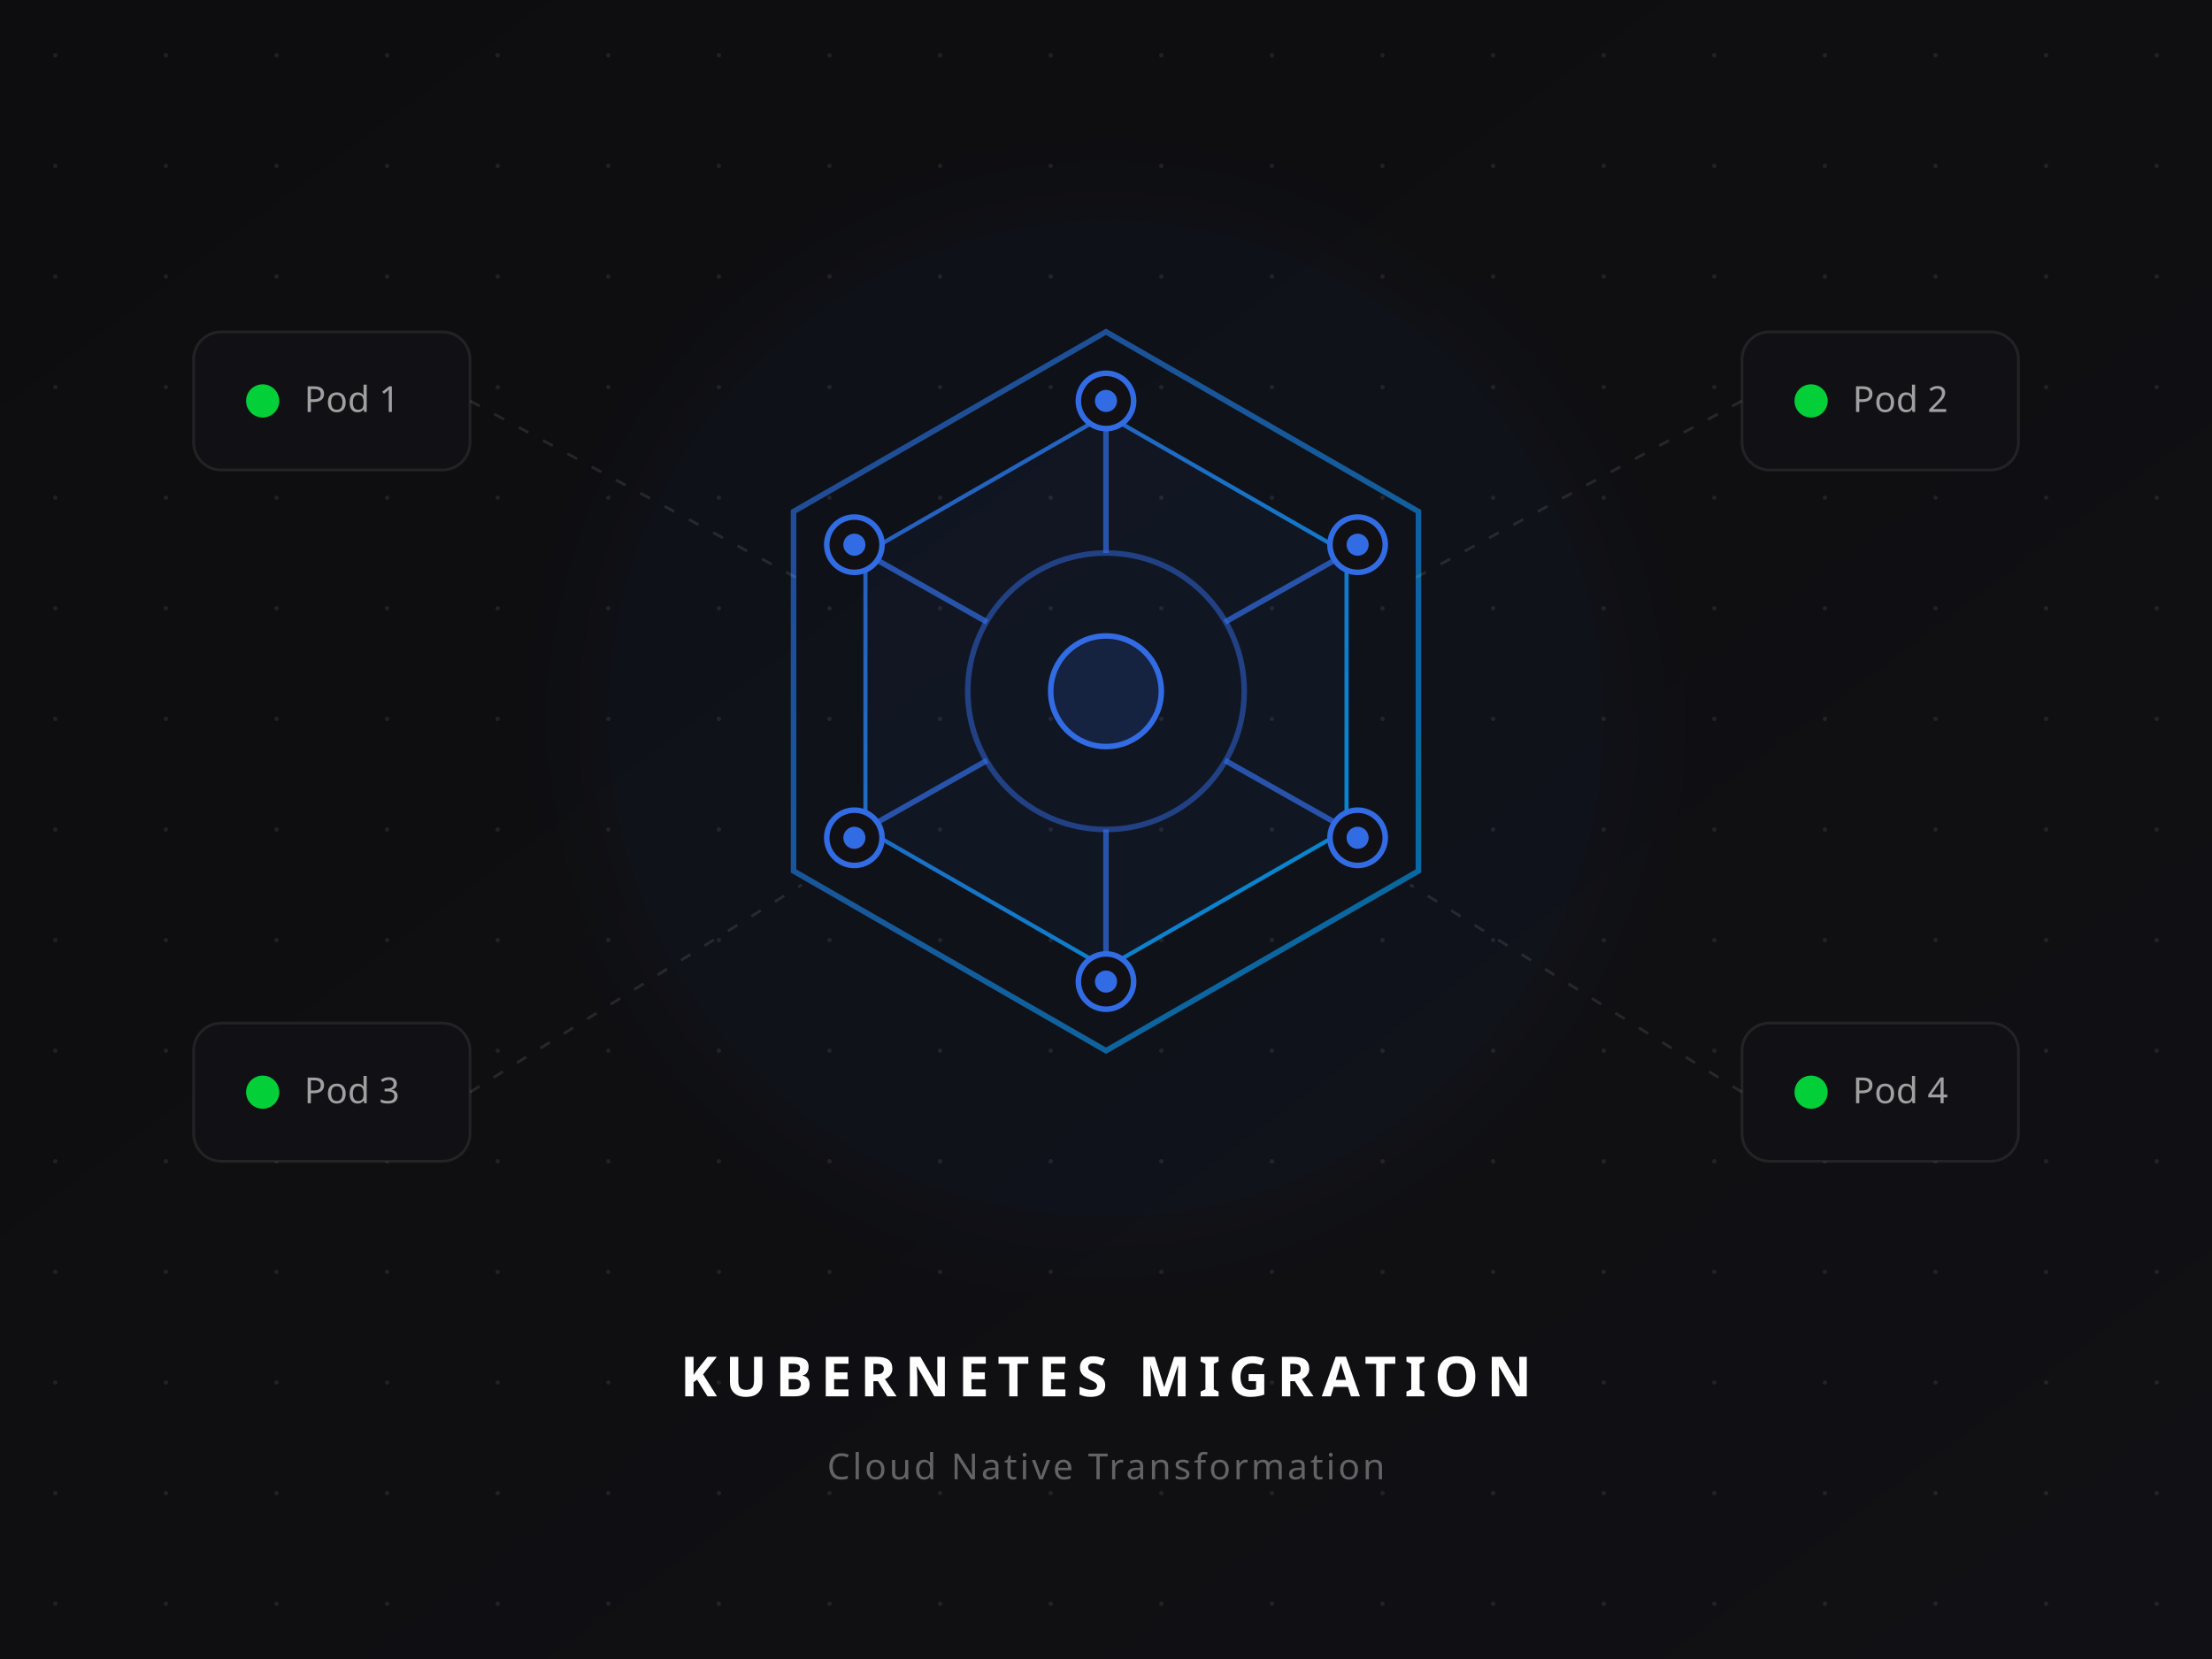
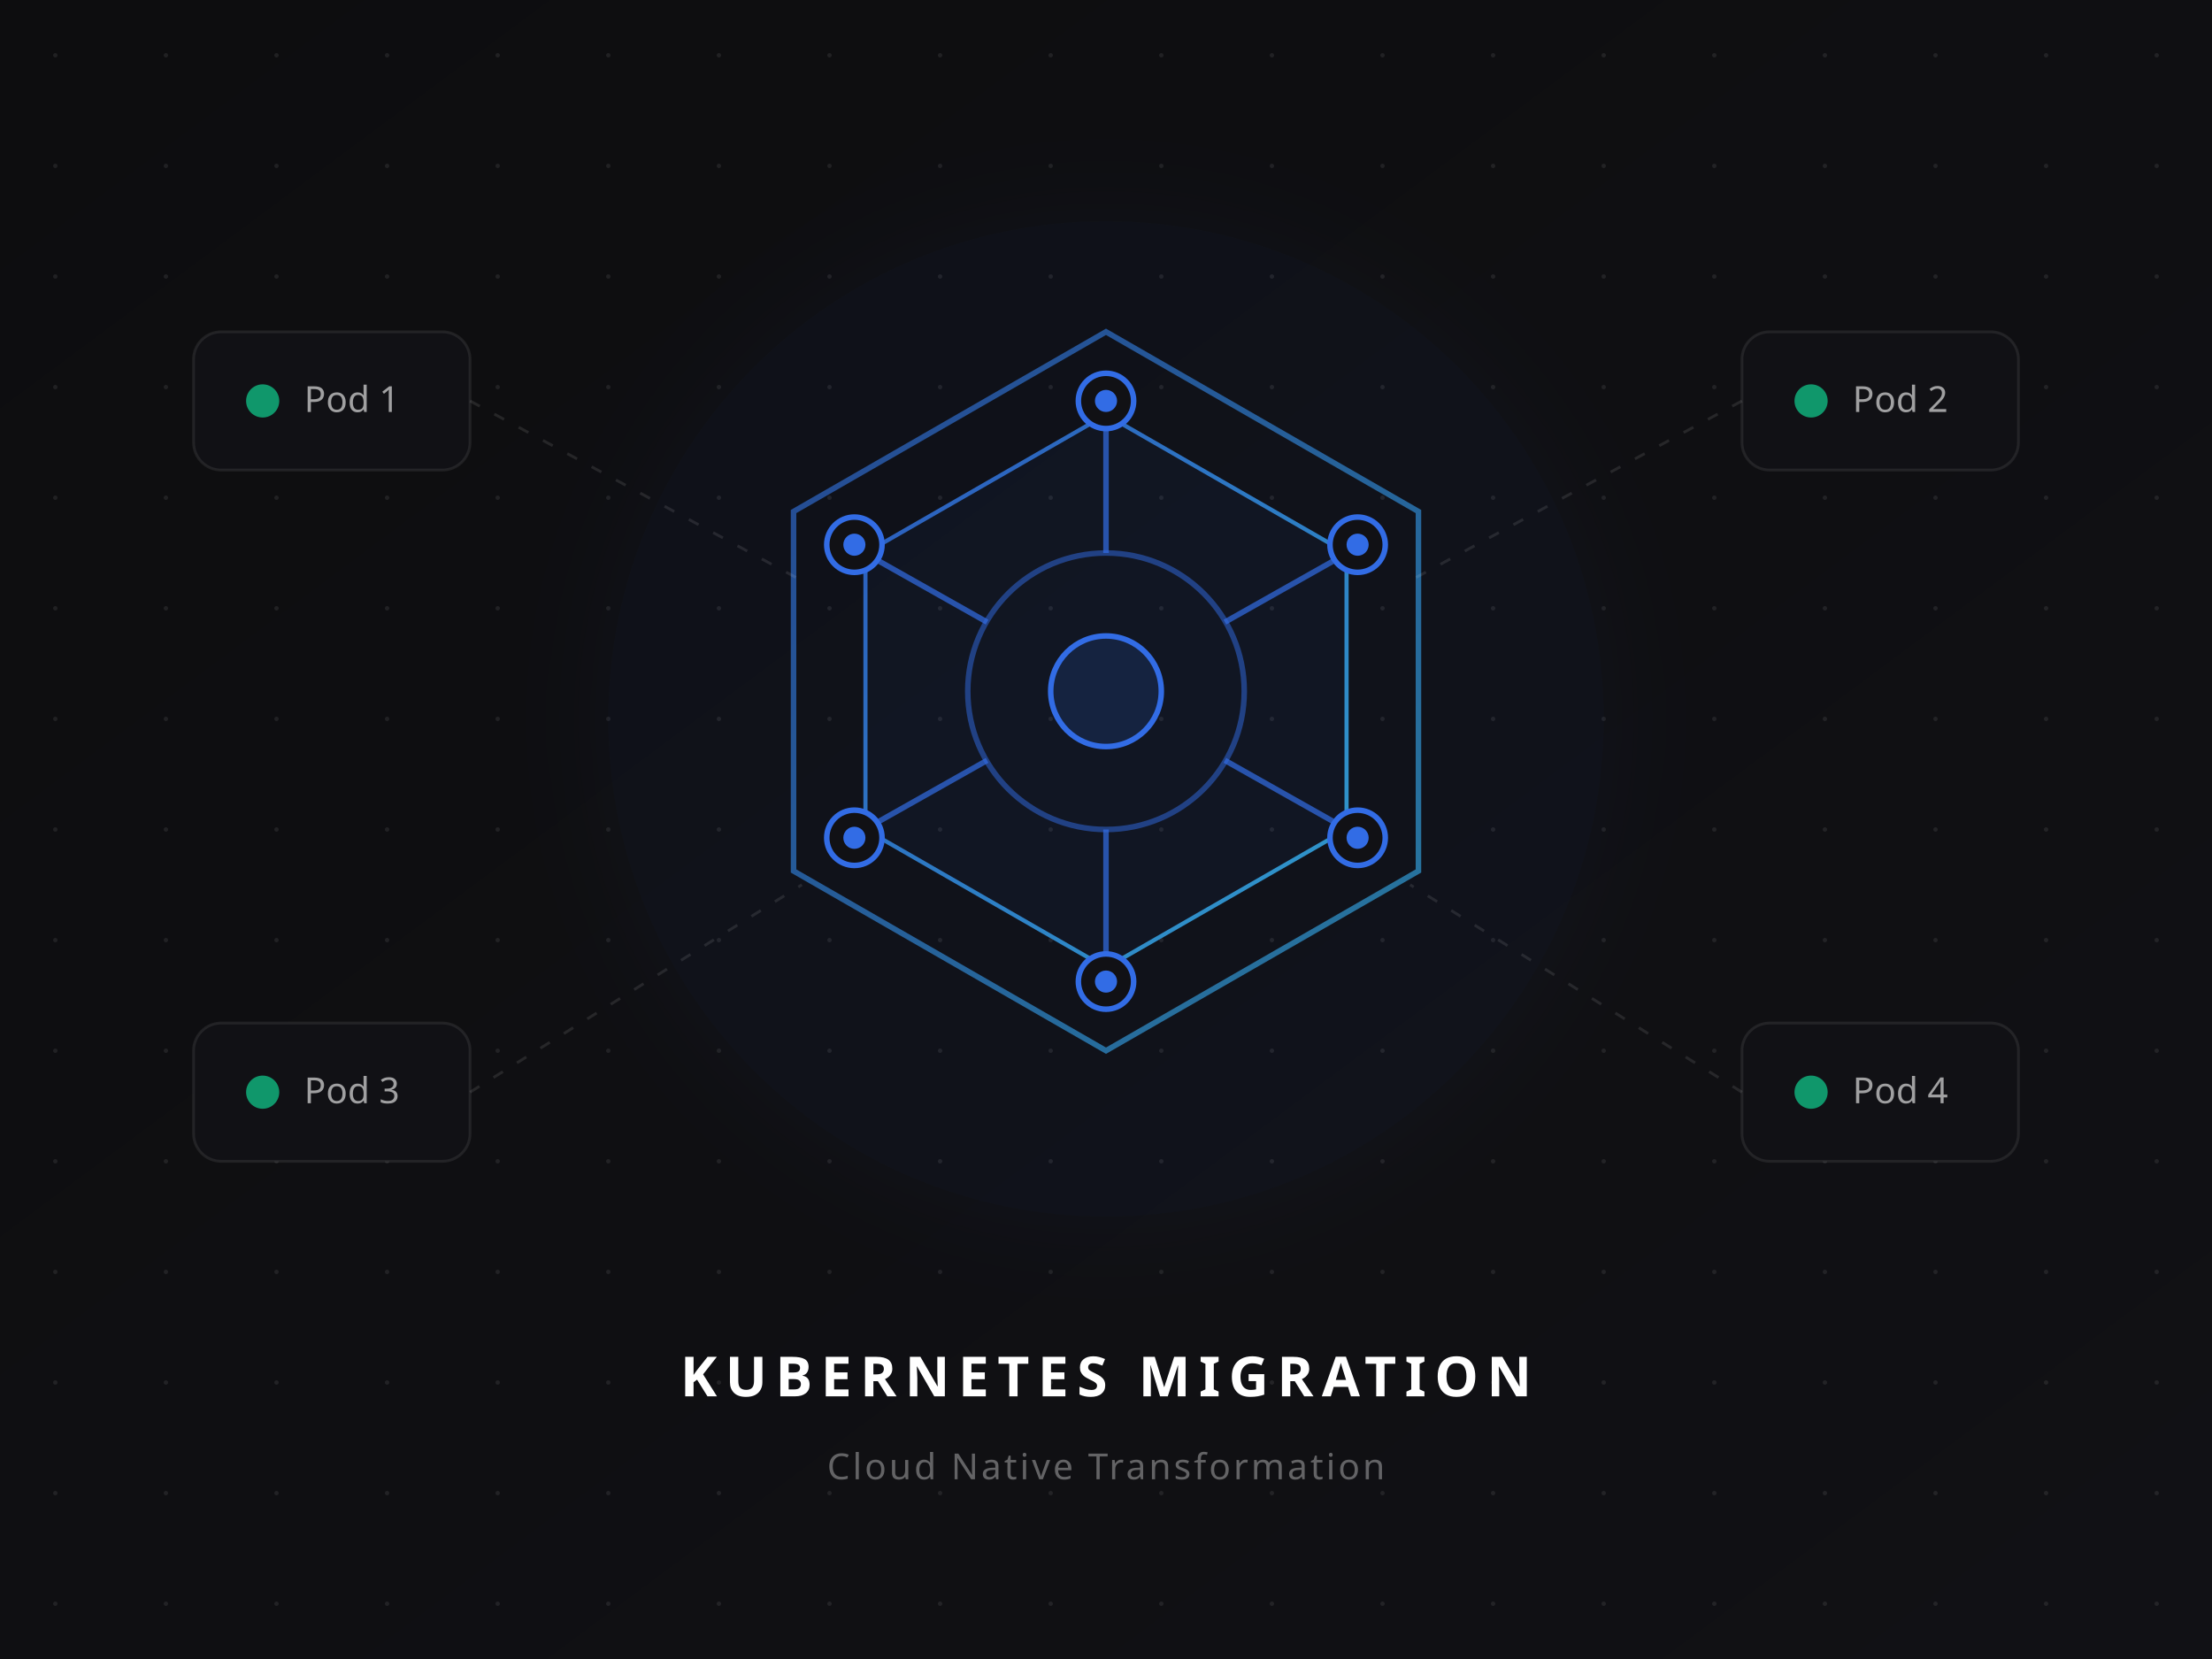
<svg xmlns="http://www.w3.org/2000/svg" viewBox="0 0 800 600">
  <defs>
    <linearGradient id="bg" x1="0%" y1="0%" x2="100%" y2="100%">
      <stop offset="0%" style="stop-color:#0d0d0f" />
      <stop offset="100%" style="stop-color:#111115" />
    </linearGradient>
    <linearGradient id="accent" x1="0%" y1="0%" x2="100%" y2="100%">
-       <stop offset="0%" style="stop-color:#00ff41" />
-       <stop offset="100%" style="stop-color:#00cc88" />
+       <stop offset="0%" style="stop-color:#10b981" />
+       <stop offset="100%" style="stop-color:#34d399" />
    </linearGradient>
    <linearGradient id="blue" x1="0%" y1="0%" x2="100%" y2="100%">
      <stop offset="0%" style="stop-color:#326CE5" />
-       <stop offset="100%" style="stop-color:#00aaff" />
+       <stop offset="100%" style="stop-color:#38bdf8" />
    </linearGradient>
    <filter id="glow">
      <feGaussianBlur stdDeviation="4" result="b" />
      <feMerge>
        <feMergeNode in="b" />
        <feMergeNode in="SourceGraphic" />
      </feMerge>
    </filter>
    <filter id="softglow">
      <feGaussianBlur stdDeviation="20" result="b" />
      <feMerge>
        <feMergeNode in="b" />
        <feMergeNode in="SourceGraphic" />
      </feMerge>
    </filter>
  </defs>
  <rect width="800" height="600" fill="url(#bg)" />
  <pattern id="dots" x="0" y="0" width="40" height="40" patternUnits="userSpaceOnUse">
    <circle cx="20" cy="20" r="0.8" fill="white" opacity="0.08" />
  </pattern>
  <rect width="800" height="600" fill="url(#dots)" />
  <circle cx="400" cy="260" r="180" fill="#326CE5" opacity="0.04" filter="url(#softglow)" />
  <g transform="translate(400, 250)">
    <polygon points="0,-130 113,-65 113,65 0,130 -113,65 -113,-65" fill="none" stroke="url(#blue)" stroke-width="2" opacity="0.6" />
    <polygon points="0,-100 87,-50 87,50 0,100 -87,50 -87,-50" fill="#326CE5" fill-opacity="0.06" stroke="url(#blue)" stroke-width="1.5" opacity="0.8" />
    <g stroke="#326CE5" stroke-width="2" opacity="0.7">
      <line x1="0" y1="-50" x2="0" y2="-95" />
      <line x1="43" y1="-25" x2="82" y2="-47" />
      <line x1="43" y1="25" x2="82" y2="47" />
      <line x1="0" y1="50" x2="0" y2="95" />
      <line x1="-43" y1="25" x2="-82" y2="47" />
      <line x1="-43" y1="-25" x2="-82" y2="-47" />
    </g>
    <circle cx="0" cy="0" r="50" fill="none" stroke="#326CE5" stroke-width="2" opacity="0.5" />
    <circle cx="0" cy="0" r="20" fill="#326CE5" fill-opacity="0.15" stroke="#326CE5" stroke-width="2" />
    <g>
      <circle cx="0" cy="-105" r="10" fill="#111115" stroke="#326CE5" stroke-width="2" />
      <circle cx="0" cy="-105" r="4" fill="#326CE5" />
      <circle cx="91" cy="-53" r="10" fill="#111115" stroke="#326CE5" stroke-width="2" />
      <circle cx="91" cy="-53" r="4" fill="#326CE5" />
      <circle cx="91" cy="53" r="10" fill="#111115" stroke="#326CE5" stroke-width="2" />
      <circle cx="91" cy="53" r="4" fill="#326CE5" />
      <circle cx="0" cy="105" r="10" fill="#111115" stroke="#326CE5" stroke-width="2" />
      <circle cx="0" cy="105" r="4" fill="#326CE5" />
      <circle cx="-91" cy="53" r="10" fill="#111115" stroke="#326CE5" stroke-width="2" />
      <circle cx="-91" cy="53" r="4" fill="#326CE5" />
      <circle cx="-91" cy="-53" r="10" fill="#111115" stroke="#326CE5" stroke-width="2" />
      <circle cx="-91" cy="-53" r="4" fill="#326CE5" />
    </g>
  </g>
  <g>
    <rect x="70" y="120" width="100" height="50" rx="10" fill="#111115" stroke="white" stroke-opacity="0.08" stroke-width="1" />
-     <circle cx="95" cy="145" r="6" fill="#00ff41" opacity="0.8" />
+     <circle cx="95" cy="145" r="6" fill="#10b981" opacity="0.8" />
    <text x="110" y="149" fill="white" opacity="0.6" font-family="system-ui, sans-serif" font-size="13" font-weight="500">Pod 1</text>
    <rect x="630" y="120" width="100" height="50" rx="10" fill="#111115" stroke="white" stroke-opacity="0.08" stroke-width="1" />
-     <circle cx="655" cy="145" r="6" fill="#00ff41" opacity="0.8" />
+     <circle cx="655" cy="145" r="6" fill="#10b981" opacity="0.8" />
    <text x="670" y="149" fill="white" opacity="0.6" font-family="system-ui, sans-serif" font-size="13" font-weight="500">Pod 2</text>
    <rect x="70" y="370" width="100" height="50" rx="10" fill="#111115" stroke="white" stroke-opacity="0.08" stroke-width="1" />
-     <circle cx="95" cy="395" r="6" fill="#00ff41" opacity="0.8" />
+     <circle cx="95" cy="395" r="6" fill="#10b981" opacity="0.8" />
    <text x="110" y="399" fill="white" opacity="0.6" font-family="system-ui, sans-serif" font-size="13" font-weight="500">Pod 3</text>
    <rect x="630" y="370" width="100" height="50" rx="10" fill="#111115" stroke="white" stroke-opacity="0.08" stroke-width="1" />
-     <circle cx="655" cy="395" r="6" fill="#00ff41" opacity="0.8" />
+     <circle cx="655" cy="395" r="6" fill="#10b981" opacity="0.8" />
    <text x="670" y="399" fill="white" opacity="0.6" font-family="system-ui, sans-serif" font-size="13" font-weight="500">Pod 4</text>
  </g>
  <g stroke="white" stroke-width="1" stroke-opacity="0.1" stroke-dasharray="4,6">
    <line x1="170" y1="145" x2="290" y2="210" />
    <line x1="170" y1="395" x2="290" y2="320" />
    <line x1="630" y1="145" x2="510" y2="210" />
    <line x1="630" y1="395" x2="510" y2="320" />
  </g>
  <text x="400" y="505" fill="white" font-family="system-ui, sans-serif" font-size="20" font-weight="700" text-anchor="middle" letter-spacing="3">
    KUBERNETES MIGRATION
  </text>
  <text x="400" y="535" fill="white" opacity="0.35" font-family="system-ui, sans-serif" font-size="13" text-anchor="middle" letter-spacing="1">
    Cloud Native Transformation
  </text>
</svg>
